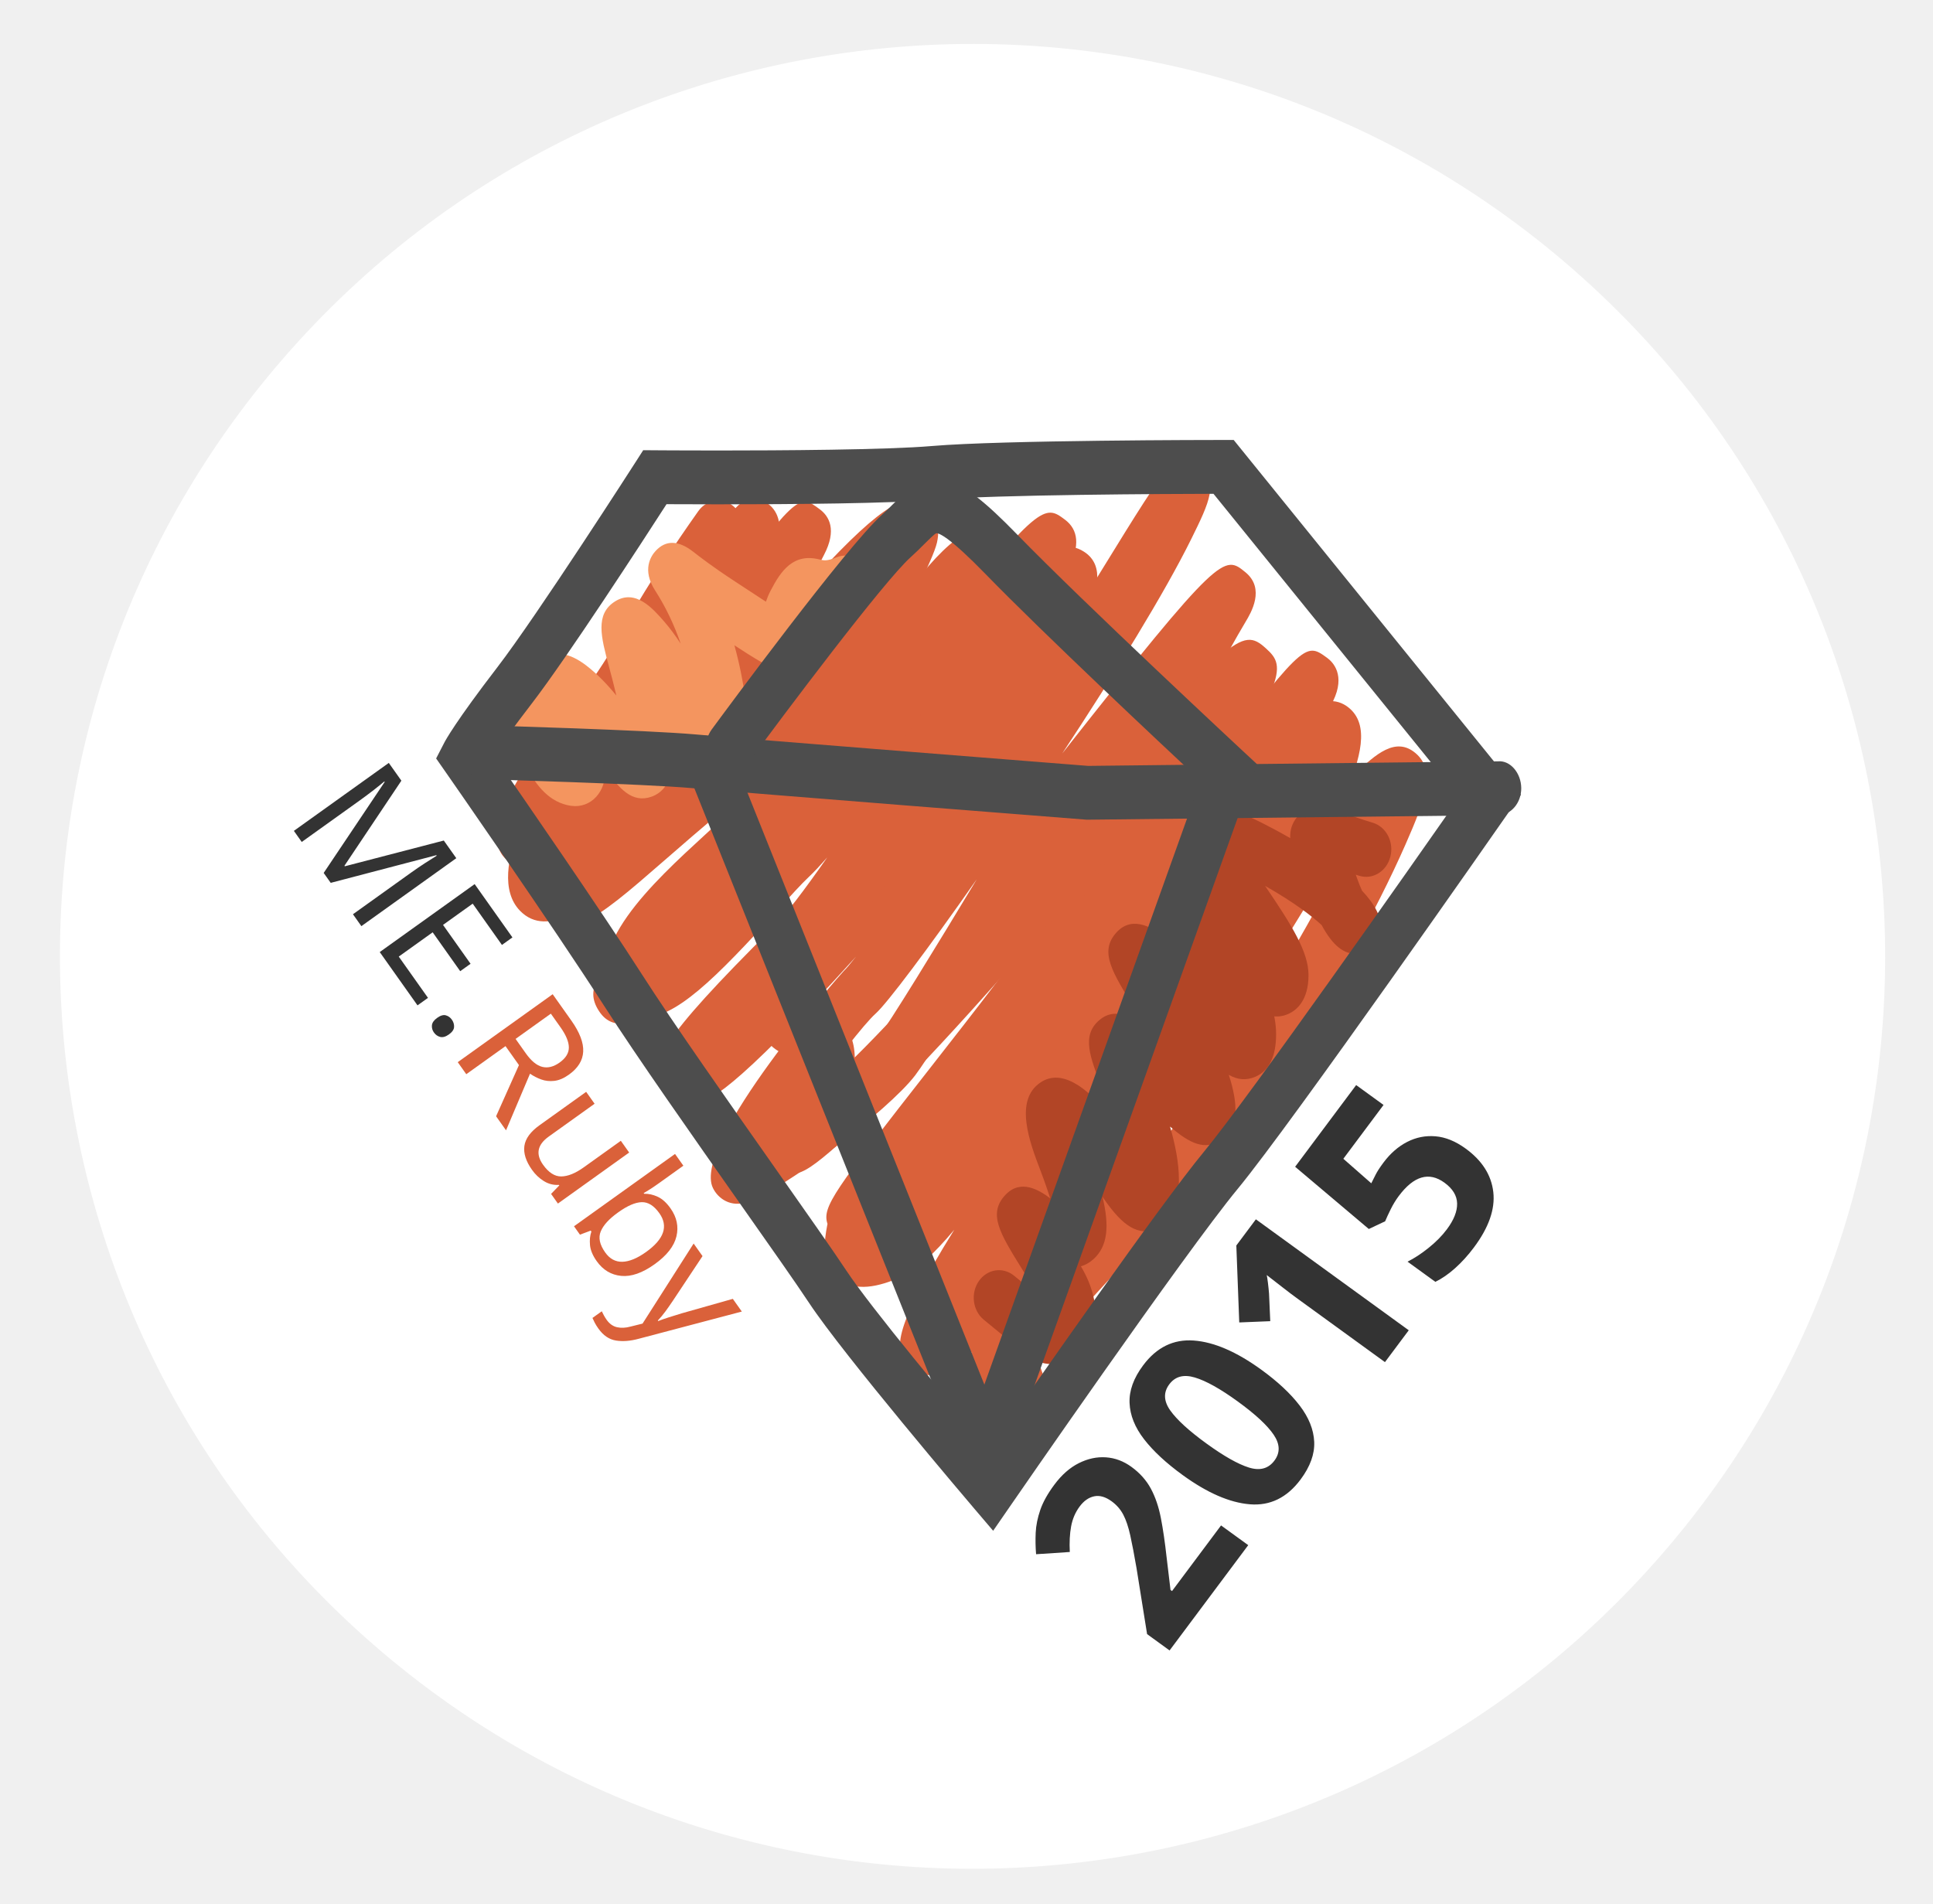
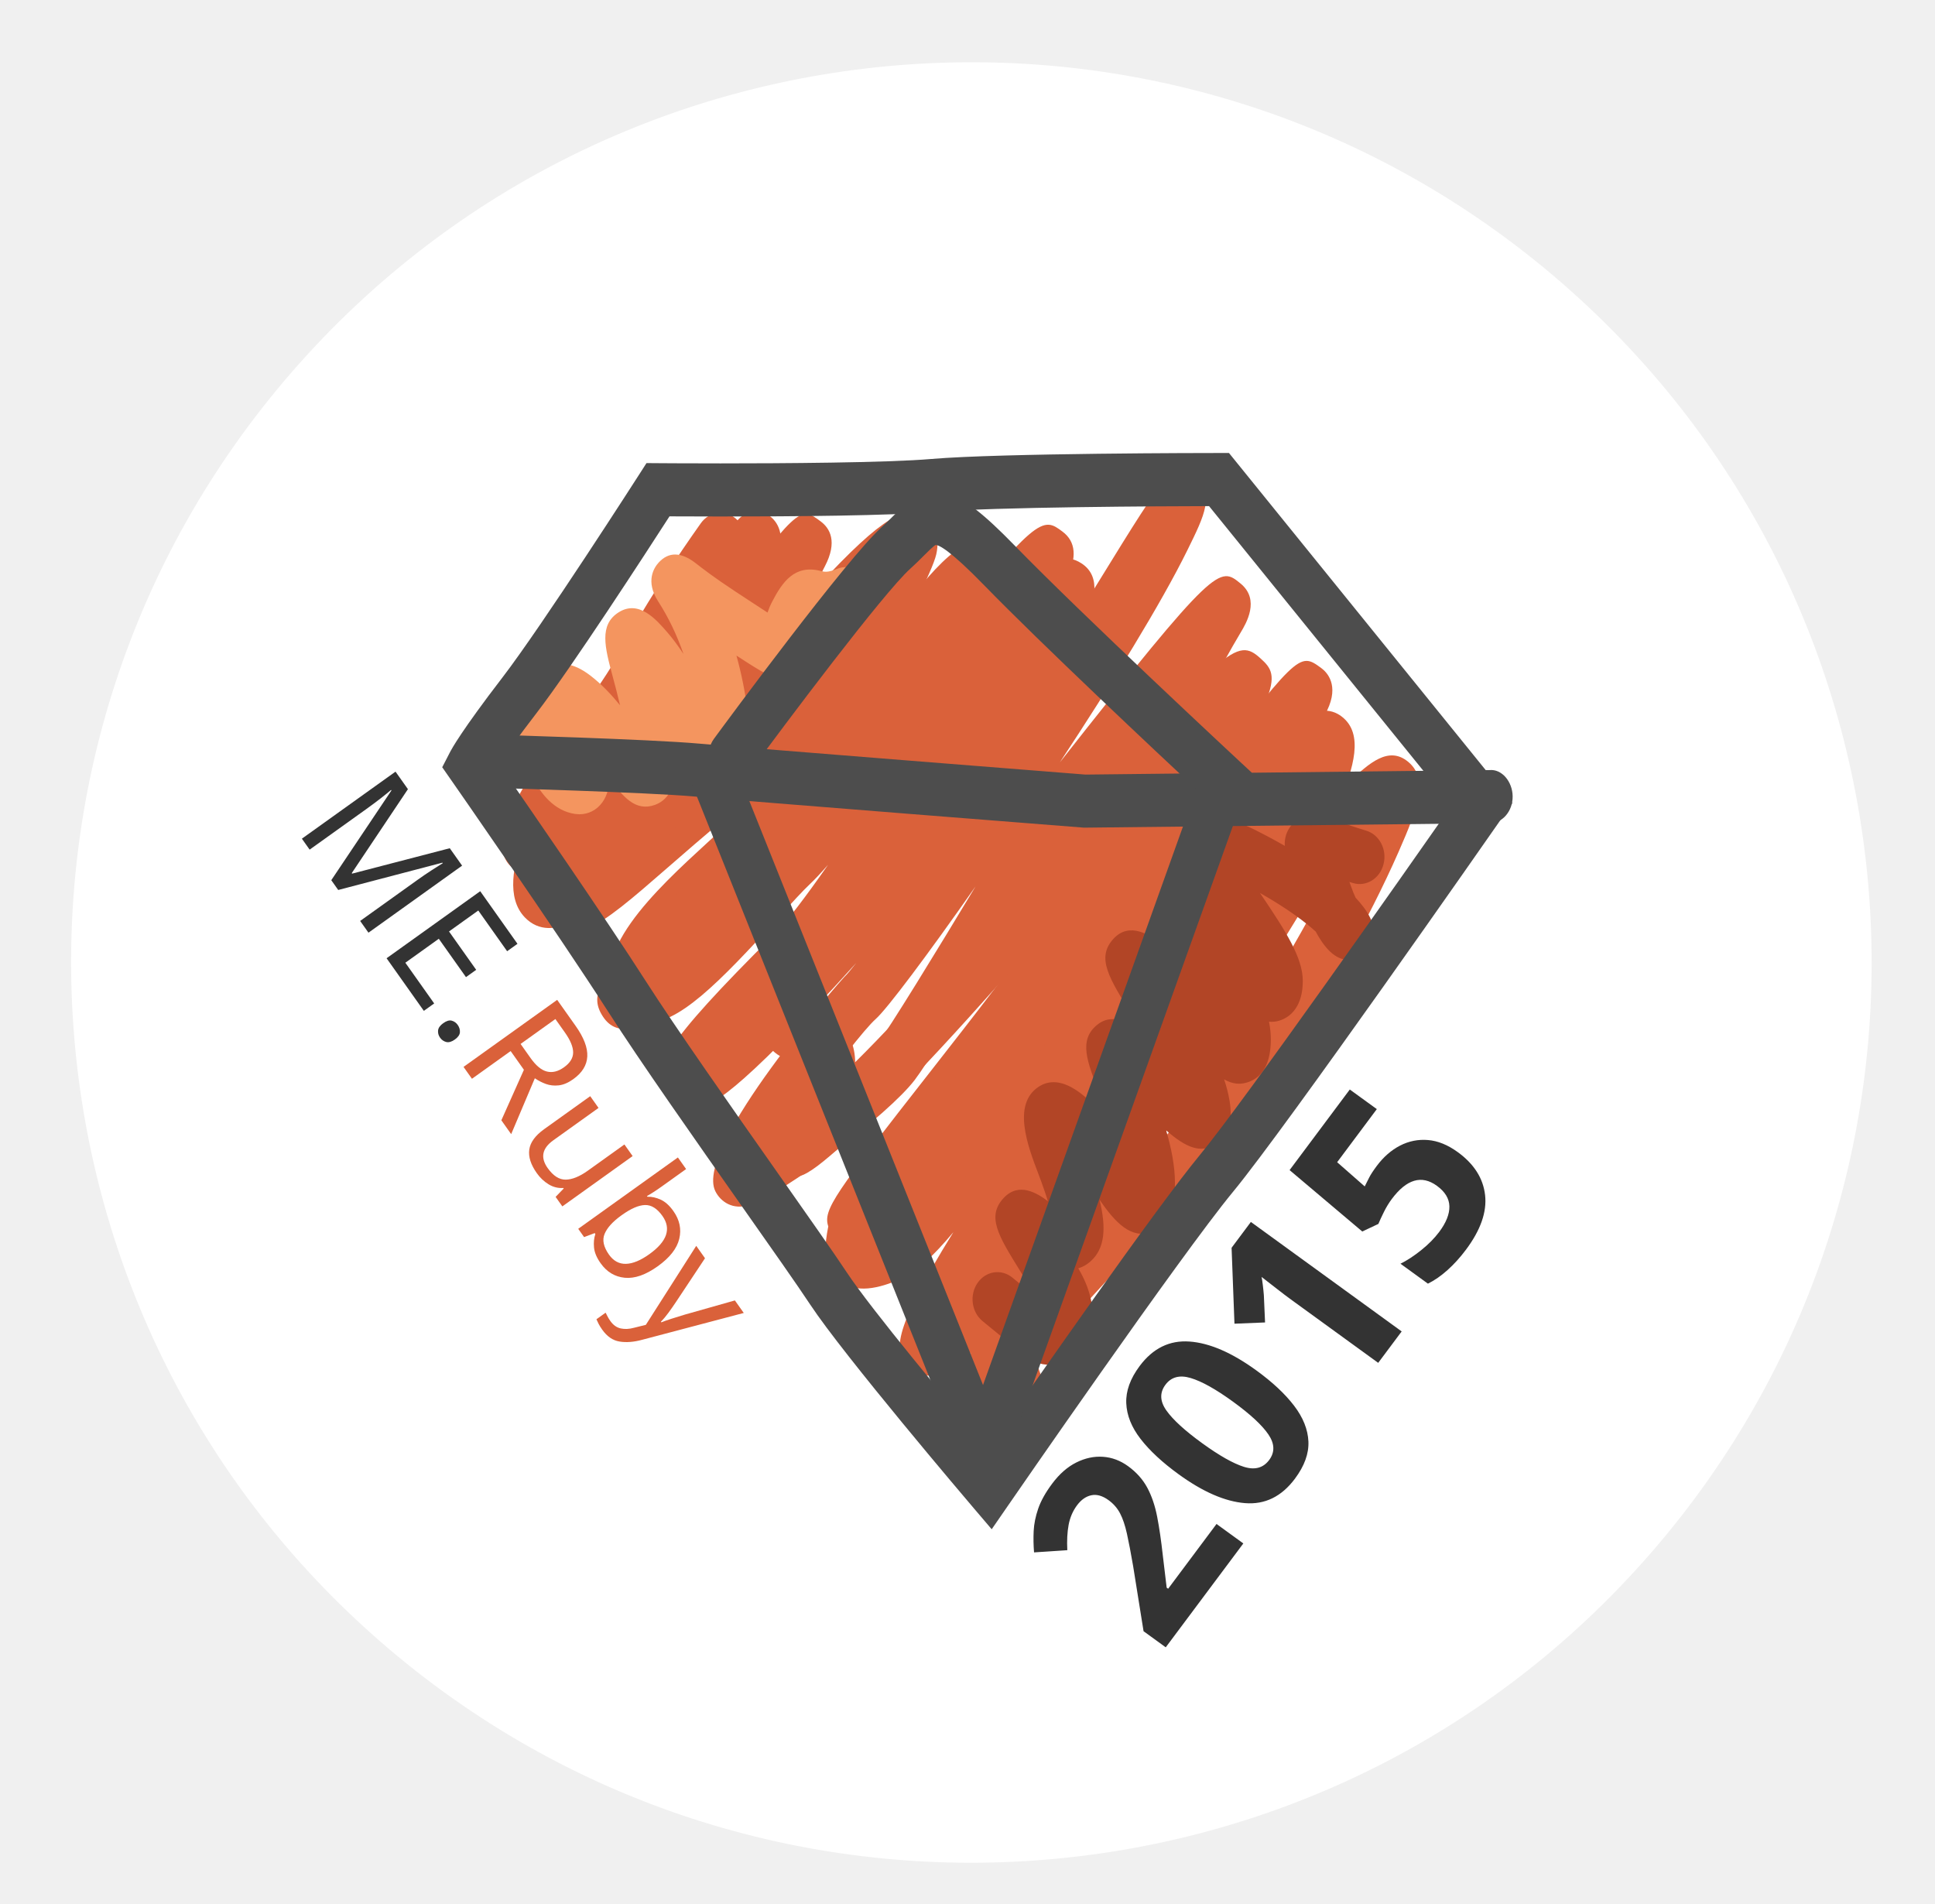
- <svg xmlns="http://www.w3.org/2000/svg" width="711.09" height="700.36" id="svg3982" version="1.1">
+ <svg xmlns="http://www.w3.org/2000/svg" width="600" height="590.36" id="svg3982" version="1.1">
  <defs id="defs3984">
    <linearGradient id="linearGradient3761">
      <stop style="stop-color:#f2f2f2;stop-opacity:1;" offset="0" id="stop3763" />
      <stop style="stop-color:#f2f2f2;stop-opacity:0;" offset="1" id="stop3765" />
    </linearGradient>
  </defs>
-   <g id="layer1" transform="translate(0,-351.9979)">
+   <g id="layer1" transform="translate(0,-461.9968)">
    <g id="g3955" transform="matrix(0.6638855,-0.7478343,0.7478343,0.6638855,180.3122,-413.4756)">
-       <path transform="matrix(0.9999455,-0.01043804,0.01043804,0.9999455,-1007.571,349.4282)" d="m 620,528.076 a 335.714,335.714 0 1 1 -671.429,0 335.714,335.714 0 1 1 671.429,0 z" id="path2985" style="fill:#ffffff;fill-opacity:1;fill-rule:nonzero;stroke:none" />
+       <path transform="matrix(0.8314552,-0.00867924,0.00867924,0.8314552,-1038.602,433.1551)" d="m 620,528.076 c 0,185.41 -150.304,335.714 -335.714,335.714 -185.41,0 -335.714,-150.304 -335.714,-335.714 0,-185.41 150.304,-335.714 335.714,-335.714 C 469.696,192.362 620,342.667 620,528.076 z" id="path2985" style="fill:#ffffff;fill-opacity:1;fill-rule:nonzero;stroke:none" />
      <g transform="matrix(-0.06979926,0.8458683,-0.8458683,-0.06979926,87.35798,1542.093)" id="g3948">
        <g id="g3944" transform="matrix(0.7388595,-0.7405258,0.7405258,0.7388595,-1093.518,234.3346)">
          <path style="fill:#d40000;fill-opacity:1;stroke:none" d="m -1075.895,122.053 c -154.138,3.859 -231.943,4.62 -336.246,4.789 -30.965,60.8 -49.898,101.938 -74.847,152.907 82.738,93.937 165.475,187.874 248.213,281.811 79.68,-97.429 159.36,-194.858 239.04,-292.286 -25.386,-49.073 -346.556,56.599 -76.16,-147.221 z" id="path3927" />
        </g>
        <text xml:space="preserve" style="font-size:26.097px;font-style:normal;font-variant:normal;font-weight:normal;font-stretch:normal;line-height:125%;letter-spacing:0px;word-spacing:0px;fill:#333333;fill-opacity:1;stroke:none;font-family:Myriad Pro;-inkscape-font-specification:Myriad Pro" x="-1871.217" y="1735.244" id="text3887" transform="matrix(0.998222,0.0596048,-0.0596048,0.998222,0,0)">
          <tspan id="tspan3889" x="-1871.217" y="1735.244" style="font-size:93.95px;font-style:normal;font-variant:normal;font-weight:600;font-stretch:normal;fill:#333333;font-family:Lato;-inkscape-font-specification:Lato Semi-Bold">ME.<tspan style="fill:#d40000" id="tspan3797">Ruby</tspan>
          </tspan>
        </text>
        <text xml:space="preserve" style="font-size:90.66px;font-style:normal;font-weight:normal;line-height:125%;letter-spacing:0px;word-spacing:0px;fill:#333333;fill-opacity:1;stroke:none;font-family:Sans" x="-1426.89" y="-1644.543" id="text3793" transform="matrix(-0.1146558,-0.995705,0.99421,-0.08774286,0,0)">
          <tspan id="tspan3795" x="-1426.89" y="-1644.543" style="font-size:145.056px;font-style:normal;font-variant:normal;font-weight:bold;font-stretch:normal;fill:#333333;font-family:DejaVu Sans;-inkscape-font-specification:DejaVu Sans Bold">2015</tspan>
        </text>
      </g>
      <g id="g4535" transform="matrix(4.174169,4.563173,-4.563173,4.174169,-241.7736,-122.8084)" style="fill:#d40000">
        <polygon clip-rule="evenodd" points="88.48,59.871 92.861,45.5 77.692,45.5 " id="polygon4537" style="fill:#da613a;fill-opacity:1;fill-rule:evenodd" />
        <polygon clip-rule="evenodd" points="57.085,45.5 61.465,59.871 72.253,45.5 " id="polygon4539" style="fill:#f4955f;fill-opacity:1;fill-rule:evenodd" />
        <polygon clip-rule="evenodd" points="86.534,64.525 74.973,49.123 63.411,64.525 " id="polygon4541" style="fill:#da613a;fill-opacity:1;fill-rule:evenodd" />
        <polygon clip-rule="evenodd" points="74.973,104.182 85.735,68.875 64.21,68.875 " id="polygon4543" style="fill:#da613a;fill-opacity:1;fill-rule:evenodd" />
        <polygon clip-rule="evenodd" points="109.549,68.875 90.283,68.875 79.428,104.485 " id="polygon4547" style="fill:#b24526;fill-opacity:1;fill-rule:evenodd" />
        <polygon clip-rule="evenodd" points="53.182,47.617 40.176,64.525 58.336,64.525 " id="polygon4549" style="fill:#f4955f;fill-opacity:1;fill-rule:evenodd" />
        <polygon clip-rule="evenodd" points="70.521,104.5 59.662,68.875 40.332,68.875 " id="polygon4551" style="fill:#da613a;fill-opacity:1;fill-rule:evenodd" />
      </g>
-       <g id="g5349" transform="translate(-10.59154,33.71645)">
+       <g id="g5349" transform="matrix(0.8315005,0,0,0.8315005,-209.6129,170.6406)">
        <g id="g6246">
          <g id="g5328" transform="matrix(1.03122,8.6932928e-5,8.6932928e-5,1.031241,-242.7952,-596.4213)">
            <g id="g5233" transform="matrix(2.727635,3.072547,-3.358777,2.981734,-703.4721,-21.67669)">
              <path d="m 299.341,202.957 c -0.549,0 -1.101,-0.206 -1.526,-0.62 -0.864,-0.842 -0.884,-2.227 -0.042,-3.093 l 0.723,-0.74 c -0.979,0.765 -1.812,1.301 -2.49,1.58 -1.519,0.627 -2.668,0.057 -3.24,-0.681 -0.796,-1.034 -1.614,-2.094 4.155,-10.598 -1.782,1.954 -3.359,3.279 -4.714,3.799 -1.733,0.669 -3.921,1.268 -5.432,-0.007 -1.467,-1.237 -1.099,-3.085 -0.898,-4.078 l 0.037,-0.179 c -0.483,-1.356 0.537,-2.59 9.006,-12.494 3.579,-4.187 8.484,-9.921 9.053,-11.071 0.322,-1.088 2.595,-5.525 5.33,-10.576 -1.072,1.237 -2.148,2.487 -3.206,3.719 -1.042,1.605 -10.508,16.147 -12.576,18.628 -2.336,2.805 -11.465,9.108 -14.58,10.066 -1.404,0.428 -2.507,-0.25 -2.971,-1.118 -1.902,-3.55 11.218,-17.133 11.362,-17.25 0.188,-0.157 0.549,-0.549 1.057,-1.136 -10.92,11.061 -12.839,11.444 -13.826,11.642 -2.083,0.414 -2.917,-0.878 -3.123,-1.282 -0.938,-1.859 -0.317,-3.527 9.761,-12.69 1.05,-0.952 2.722,-2.975 4.695,-5.558 -0.63,0.657 -1.174,1.19 -1.589,1.545 -0.657,0.563 -1.628,1.545 -2.759,2.682 -5.261,5.292 -8.931,8.719 -11.841,8.485 -0.977,-0.087 -1.82,-0.575 -2.373,-1.375 -2.825,-4.078 3.403,-9.312 7.952,-13.132 l 0.964,-0.814 c 0.383,-0.328 0.986,-1.057 1.736,-2.061 -0.356,0.312 -0.713,0.607 -1.074,0.88 -1.975,1.5 -3.662,2.843 -5.12,4.006 -3.179,2.532 -5.277,4.204 -7.235,5.02 -1.442,0.601 -2.545,0.046 -3.096,-0.675 -0.68,-0.891 -1.287,-1.686 1.561,-5.925 -0.69,0.515 -1.274,0.957 -1.691,1.29 -2.019,1.611 -3.419,0.16 -3.571,-0.011 -2.369,-2.646 4.13,-9.843 4.199,-9.911 1.82,-1.82 4.569,-5.186 6.307,-8.275 1.931,-3.436 6.246,-8.995 6.429,-9.23 0.737,-0.953 2.117,-1.127 3.069,-0.385 0.955,0.742 1.125,2.117 0.383,3.07 -0.042,0.055 -4.297,5.536 -6.067,8.688 -0.776,1.379 -1.715,2.789 -2.697,4.119 1.023,-1.075 3.639,-4.277 5.958,-7.117 8.01,-9.802 8.01,-9.822 9.917,-8.517 0.791,0.544 1.497,1.613 0.354,3.612 -1.255,2.194 -2.771,5.021 -4.099,7.495 -0.642,1.195 -1.221,2.273 -1.711,3.174 3.24,-4.503 5.667,-9.326 5.706,-9.399 l 0.435,-0.594 c 5.681,-5.5 7.107,-5.364 8.374,-4.63 0.781,0.45 1.479,1.471 1.101,2.983 -0.679,2.716 -10.1,18.098 -14.658,23.859 0.254,-0.24 0.488,-0.453 0.698,-0.634 2.271,-1.947 10.2,-11.44 13.064,-14.934 9.817,-11.638 10.278,-11.3 12.009,-10.117 1.172,0.802 1.292,2.081 0.354,3.801 -1.289,2.363 -6.262,9.979 -11.377,17.256 3.601,-3.716 6.719,-6.897 7.795,-7.855 0.698,-0.693 4.08,-5.719 6.316,-9.045 6.465,-9.607 6.475,-9.594 8.44,-8.403 1.924,1.161 0.996,2.887 -0.544,5.746 -2.324,4.315 -6.658,10.737 -11.218,17.074 13.777,-16.012 14.045,-15.786 15.903,-14.395 1.738,1.305 0.483,3.22 0.01,3.94 -3.413,5.21 -11.187,19.501 -13.489,24.275 1.384,-2.04 2.327,-3.352 2.976,-4.048 0.95,-1.017 3.208,-3.735 5.601,-6.614 10.029,-12.068 10.027,-12.065 11.995,-10.752 0.515,0.345 1.602,1.37 0.525,3.417 -2.134,4.05 -17.114,28.005 -21.86,34.263 -2.344,3.091 -4.36,5.862 -6.018,8.231 2.966,-3.049 5.94,-6.317 7.432,-7.957 l 1.489,-1.627 c 1.008,-1.084 4.629,-6.548 7.825,-11.37 10.117,-15.262 10.659,-15.79 12.461,-15.278 l 0.645,-0.54 c 1.687,-1.432 3.425,-2.916 5.168,-1.576 1.782,1.377 0.867,3.654 -0.854,7.24 -5.334,11.111 -15.31,24.44 -21.494,30.417 -6.155,5.95 -13.628,13.627 -13.704,13.704 -0.427,0.44 -0.999,0.661 -1.567,0.661 z m -9.017,-14.714 -0.032,0.404 0.344,-0.127 c 2.585,-0.995 8.748,-9.8 13.235,-16.475 -1.406,1.693 -3.245,3.855 -5.627,6.642 -2.939,3.438 -6.872,8.037 -7.92,9.556 z m 40.806,-30.361 c -1.836,2.365 -5.938,8.55 -8.796,12.864 -4.365,6.586 -7.1,10.674 -8.264,11.929 l -1.46,1.597 -1.345,1.472 0.305,-0.295 c 5.64,-5.452 14.666,-17.534 19.81,-27.589 l -0.25,0.022 z m -32.253,3.076 c -4.27,5.576 -7.788,9.862 -8.777,10.671 -1.023,0.837 -3.677,3.982 -6.011,7.003 2.625,-1.82 5.183,-3.821 6.072,-4.888 1.147,-1.378 5.325,-7.635 8.716,-12.786 z m -21.187,0.16 c -2.361,2.002 -4.102,3.628 -5.212,4.869 1.706,-1.403 3.782,-3.439 5.212,-4.869 z" id="path4858" style="fill:#da613a" />
              <path d="m 303.298,205.145 c -0.867,0 -1.689,-0.52 -2.031,-1.375 0,0 -0.63,-1.573 -2.517,-6.608 -2.476,-6.604 4.651,-13.589 9.119,-17.163 1.118,-0.895 2.793,-2.792 4.702,-5.225 -2.659,2.239 -5.693,4.395 -9.136,6.338 -5.798,3.273 -9.297,5.842 -10.615,6.809 -0.615,0.45 -2.253,1.649 -3.586,0.121 -1.338,-1.532 0.024,-2.941 0.679,-3.618 6.23,-6.448 13.394,-15.299 21.311,-26.326 l -2.156,2.256 c -7.041,7.374 -15.022,15.732 -19.685,19.598 -5.386,4.465 -6.213,5.15 -7.82,3.735 -1.506,-1.321 -0.498,-2.925 0.312,-4.214 1.377,-2.188 2.061,-3.621 2.036,-4.265 l -0.542,-0.078 c -2.18,-0.242 -2.998,-1.539 -3.291,-2.291 -1.189,-3.051 1.838,-7.57 9.189,-16.227 -0.64,-1.37 0.547,-3.035 1.882,-4.912 1.858,-2.611 4.895,-6.46 7.712,-9.785 l 0.071,-0.732 c 0.154,-1.577 0.151,-2.598 0.105,-3.242 -2.563,2.103 -7.764,9.456 -11.35,14.526 -6.084,8.601 -11.829,16.725 -15.938,18.71 -2.14,1.031 -4.353,2.1 -5.665,0.267 -1.333,-1.859 -0.007,-3.21 3.932,-7.224 3.083,-3.145 7.307,-7.449 9.871,-11.497 l 1.484,-2.336 c 2.764,-4.347 4.048,-6.368 5.002,-8.593 -2.417,2.38 -5.417,5.538 -7.903,8.152 -4.331,4.558 -8.807,9.272 -11.592,11.571 -1.417,1.173 -5.186,4.287 -7.664,1.942 -3.292,-3.114 2.299,-10.92 2.947,-11.801 4.351,-5.905 15.217,-19.493 15.676,-20.068 0.754,-0.944 2.126,-1.099 3.076,-0.342 0.942,0.754 1.096,2.131 0.342,3.074 -0.112,0.14 -11.272,14.097 -15.571,19.932 -1.357,1.842 -2.216,3.518 -2.684,4.739 0.312,-0.225 0.675,-0.503 1.093,-0.848 2.579,-2.131 6.965,-6.747 11.206,-11.211 11.362,-11.957 13.572,-13.961 15.923,-12.623 0.671,0.383 1.699,1.364 1.055,3.622 -0.149,0.516 -0.291,0.999 -0.427,1.453 4.202,-5.297 6.641,-7.042 9.055,-6.147 1.494,0.557 2.17,1.953 2.419,3.693 2.441,-2.455 3.555,-2.749 4.856,-1.996 1.98,1.151 0.896,3.489 0.54,4.257 -1.013,2.179 -3.218,5.118 -5.964,8.435 -0.125,1.592 -0.198,2.758 -0.254,3.597 -0.144,2.245 -0.225,3.481 -1.838,3.918 -0.586,0.156 -1.704,0.217 -2.622,-1.146 -0.068,-0.098 -0.176,-0.26 -0.239,-0.309 l -0.332,0.117 -0.718,0.825 c -4.385,5.039 -11.519,13.234 -12.454,16.216 2.18,0.404 3.127,1.509 3.56,2.407 0.288,0.597 0.415,1.224 0.42,1.865 4.6,-4.144 11.475,-11.344 17.625,-17.784 15.098,-15.806 15.947,-16.484 18.069,-14.72 1.851,1.526 1.912,2.415 -7.954,16.299 -4.673,6.578 -9.104,12.435 -13.259,17.528 17.263,-10.463 22.781,-26.808 22.837,-26.976 l 0.176,-0.537 0.413,-0.385 c 2.397,-2.222 4.001,-1.91 4.924,-1.255 1.978,1.4 0.996,4.154 -0.178,6.855 -3.218,7.401 -15.298,25.249 -20.327,29.272 -5.942,4.753 -8.84,9.319 -7.756,12.212 1.848,4.929 2.473,6.495 2.483,6.519 0.449,1.122 -0.098,2.394 -1.218,2.843 -0.269,0.106 -0.545,0.156 -0.816,0.156 z" id="path4860" style="fill:#da613a" />
              <path d="m 305.366,199.476 c -0.752,0 -1.499,-0.233 -2.131,-0.706 l -3.75,-2.812 c -0.964,-0.725 -1.162,-2.096 -0.437,-3.063 0.723,-0.967 2.092,-1.162 3.064,-0.438 l 2.083,1.562 c -0.466,-0.725 -0.955,-1.448 -1.406,-2.112 -1.907,-2.814 -2.957,-4.364 -1.445,-5.852 1.343,-1.327 2.966,-0.386 3.899,0.25 -0.195,-0.581 -0.466,-1.302 -0.837,-2.195 -0.928,-2.227 -2.329,-5.592 0.015,-7.013 1.682,-1.016 3.857,0.052 6.47,3.176 -0.364,-0.936 -0.754,-1.838 -1.084,-2.598 -1.13,-2.61 -1.877,-4.333 -0.244,-5.558 1.594,-1.19 3.262,0.198 3.889,0.72 l 0.527,0.448 c -0.437,-0.658 -0.867,-1.285 -1.245,-1.838 -2.158,-3.152 -3.24,-4.734 -1.733,-6.259 1.458,-1.471 3.335,-0.212 4.138,0.322 0.645,0.43 1.272,0.92 1.875,1.44 l -0.61,-0.784 c -1.094,-1.395 -2.222,-2.838 -0.83,-4.282 1.06,-1.096 2.28,-0.654 3.083,-0.177 -1.558,-2.26 -2.278,-3.94 -1.055,-5.416 1.501,-1.813 4.155,-0.732 6.965,0.634 0.437,0.212 0.957,0.472 1.523,0.77 -0.034,-0.609 0.132,-1.174 0.63,-1.719 1.121,-1.221 2.495,-0.768 4.087,-0.254 0.623,0.204 1.431,0.466 2.454,0.75 1.165,0.323 1.846,1.53 1.521,2.694 -0.322,1.162 -1.523,1.848 -2.693,1.522 l -0.31,-0.088 0.122,0.311 c 0.146,0.38 0.291,0.696 0.42,0.958 1.096,1.064 1.777,2.162 1.597,3.175 l -0.293,1.631 -1.68,0.189 c -1.169,0.122 -2.185,-0.651 -3.13,-2.264 -0.859,-0.717 -2.373,-1.794 -4.91,-3.113 2.351,3.17 3.77,5.251 3.77,7.092 0,2.036 -1.069,2.793 -1.707,3.063 -0.427,0.183 -0.85,0.249 -1.267,0.21 0.105,0.48 0.161,0.952 0.161,1.415 0,1.772 -0.603,2.91 -1.794,3.381 -0.83,0.327 -1.57,0.239 -2.317,-0.15 0.112,0.305 0.21,0.603 0.288,0.892 0.232,0.873 0.85,3.191 -0.972,4.298 -1.375,0.839 -2.703,0.28 -4.417,-1.085 0.454,1.433 0.774,2.891 0.774,4.226 0,0.819 0,3.313 -2.07,3.965 -1.787,0.571 -3.162,-0.732 -4.565,-2.599 0.601,2.261 0.488,3.928 -0.813,4.973 -0.337,0.272 -0.696,0.447 -1.06,0.544 l 0.042,0.067 c 1.958,3.077 1.25,5.476 -0.068,6.696 -0.715,0.664 -1.623,1.001 -2.524,1.001 z" id="path4862" style="fill:#b24526" />
              <path d="m 264.013,155.151 -0.385,-0.026 c -3.666,-0.5 -4.79,-5.458 -4.978,-6.447 -0.211,-1.11 0.455,-2.183 1.514,-2.502 -0.137,-1.041 0.073,-1.912 0.923,-2.582 1.041,-0.819 2.346,-0.692 3.883,0.383 0.97,0.68 1.843,1.526 2.616,2.391 -0.21,-0.83 -0.443,-1.625 -0.648,-2.321 -0.681,-2.319 -1.219,-4.152 0.532,-5.161 1.78,-1.023 3.289,0.571 4.29,1.626 0.479,0.503 0.95,1.094 1.411,1.733 -0.586,-1.549 -1.331,-2.963 -2.224,-4.23 -1.158,-1.641 -0.356,-2.74 0.044,-3.137 0.881,-0.879 1.98,-0.856 3.262,0.06 0.525,0.375 1.619,1.156 3.506,2.288 l 0.979,0.588 c 0.669,0.403 1.289,0.775 1.829,1.095 0.107,-0.289 0.244,-0.588 0.417,-0.892 0.881,-1.547 1.958,-3.004 4.268,-2.457 0.322,0.073 0.603,0.143 1.445,-0.173 1.133,-0.425 2.393,0.146 2.817,1.281 0.425,1.13 -0.149,2.391 -1.279,2.816 -1.433,0.537 -2.463,0.581 -3.311,0.464 l -0.142,0.239 c -0.227,0.397 -0.225,0.765 -0.222,1.193 0.002,0.568 0.01,1.896 -1.248,2.612 -1.284,0.73 -1.992,0.461 -5.481,-1.619 0.42,1.376 0.742,2.817 0.964,4.325 0.52,3.505 0.93,6.272 -1.313,7.048 -2.083,0.717 -3.125,-1.007 -4.937,-4.176 0.015,0.261 0.022,0.522 0.022,0.782 0,1.19 0,3.405 -1.912,4.044 -1.714,0.566 -2.845,-0.658 -4.061,-2.244 0.056,0.768 -0.095,1.439 -0.562,2.035 -0.483,0.618 -1.219,0.964 -2.019,0.964 z" id="path4864" style="fill:#f4955f" />
            </g>
            <g id="g5269" transform="matrix(2.941108,3.313014,-3.832826,3.402569,130.2824,-913.2997)" style="fill:#4d4d4d">
              <path style="fill:#4d4d4d" id="path4910" d="m 304.068,423.563 -1.484,-1.506 c -0.432,-0.437 -10.579,-10.751 -13.325,-14.343 -1.057,-1.383 -3.171,-3.981 -5.598,-6.963 -3.708,-4.561 -8.324,-10.236 -10.878,-13.685 -4.097,-5.529 -12.657,-16.15 -12.744,-16.257 l -0.82,-1.017 0.671,-1.122 c 0.082,-0.137 0.894,-1.443 4.248,-5.216 3.239,-3.644 11.108,-14.253 11.188,-14.36 l 0.566,-0.764 0.952,0.006 c 0.004,0 2.114,0.015 5.09,0.015 4.858,0 13.557,-0.04 17.214,-0.312 5.63,-0.416 22.749,-0.421 23.474,-0.421 h 0.813 l 23.127,24.698 -1.023,1.27 c -0.708,0.879 -17.393,21.572 -21.77,26.161 -4.27,4.47 -18.245,21.989 -18.384,22.166 l -1.317,1.65 z m -40.208,-53.986 c 2.329,2.903 8.589,10.74 11.935,15.256 2.504,3.38 7.091,9.02 10.775,13.55 2.456,3.021 4.595,5.651 5.667,7.052 2.007,2.623 8.574,9.434 11.541,12.479 3.638,-4.537 13.645,-16.953 17.28,-20.76 3.66,-3.835 16.763,-19.988 20.54,-24.657 l -19.788,-21.13 c -3.53,0.006 -17.573,0.054 -22.383,0.41 -3.589,0.266 -11.494,0.322 -17.493,0.322 -1.787,0 -3.264,-0.005 -4.165,-0.01 -1.896,2.543 -7.963,10.63 -10.829,13.855 -1.552,1.746 -2.509,2.907 -3.08,3.633 z" />
              <path style="fill:#4d4d4d" id="path4916" d="m 311.606,374.056 c -0.144,-0.005 -27.659,-1.88 -31.724,-2.194 -3.967,-0.305 -16.649,-0.616 -16.776,-0.619 -1.036,-0.026 -1.854,-0.885 -1.83,-1.92 0.026,-1.036 0.98,-1.815 1.92,-1.83 0.526,0.013 12.909,0.317 16.974,0.631 4.06,0.311 31.545,2.186 31.545,2.186 l 32.981,-0.317 c 1.016,-0.089 1.882,0.823 1.892,1.858 0.01,1.035 -0.823,1.882 -1.858,1.892 l -33.124,0.313 z" />
              <path style="fill:#4d4d4d" id="path4918" d="m 303.55,422.726 -23.879,-51.592 c -0.435,-0.94 -0.027,-2.054 0.913,-2.489 0.142,-0.066 0.288,-0.112 0.435,-0.14 0.071,-0.259 0.198,-0.508 0.383,-0.726 1.101,-1.294 10.833,-12.711 13.713,-14.952 0.356,-0.277 0.664,-0.543 0.942,-0.785 3.096,-2.683 4.946,-2.283 9.893,2.113 5.527,4.912 18.135,15.046 18.262,15.149 l 1.096,0.88 -21.758,52.542 z m -19.946,-52.024 19.756,42.683 17.41,-42.042 c -3.215,-2.595 -12.686,-10.275 -17.31,-14.386 -2.891,-2.57 -3.73,-2.848 -3.96,-2.848 -0.154,0.044 -0.635,0.463 -0.989,0.768 -0.322,0.28 -0.679,0.587 -1.091,0.908 -2.183,1.698 -10.242,10.986 -13.162,14.423 -0.186,0.218 -0.41,0.383 -0.654,0.494 z" />
            </g>
          </g>
          <text xml:space="preserve" style="font-size:97.128px;font-style:normal;font-weight:normal;line-height:125%;letter-spacing:0px;word-spacing:0px;fill:#333333;fill-opacity:1;stroke:none;font-family:Sans" x="-956.108" y="986.956" id="text5339" transform="matrix(0.9943846,-0.08424221,0.09808918,0.9973372,0,0)">
            <tspan id="tspan5341" x="-956.108" y="986.956" style="font-style:normal;font-variant:normal;font-weight:bold;font-stretch:normal;fill:#333333;font-family:Action Man Extended;-inkscape-font-specification:Action Man Extended Bold">2015</tspan>
          </text>
          <text xml:space="preserve" style="font-size:60.198px;font-style:normal;font-weight:normal;line-height:125%;letter-spacing:0px;word-spacing:0px;fill:#333333;fill-opacity:1;stroke:none;font-family:Sans" x="787.152" y="676.002" id="text5343" transform="matrix(-0.2267171,0.9748724,-0.9742959,-0.2213588,0,0)">
            <tspan id="tspan5345" x="787.152" y="676.002" style="font-style:normal;font-variant:normal;font-weight:normal;font-stretch:normal;fill:#333333;font-family:Action Man Extended;-inkscape-font-specification:Action Man Extended">ME.<tspan style="fill:#da613a;fill-opacity:1" id="tspan5347">Ruby</tspan>
            </tspan>
          </text>
        </g>
      </g>
    </g>
  </g>
</svg>
